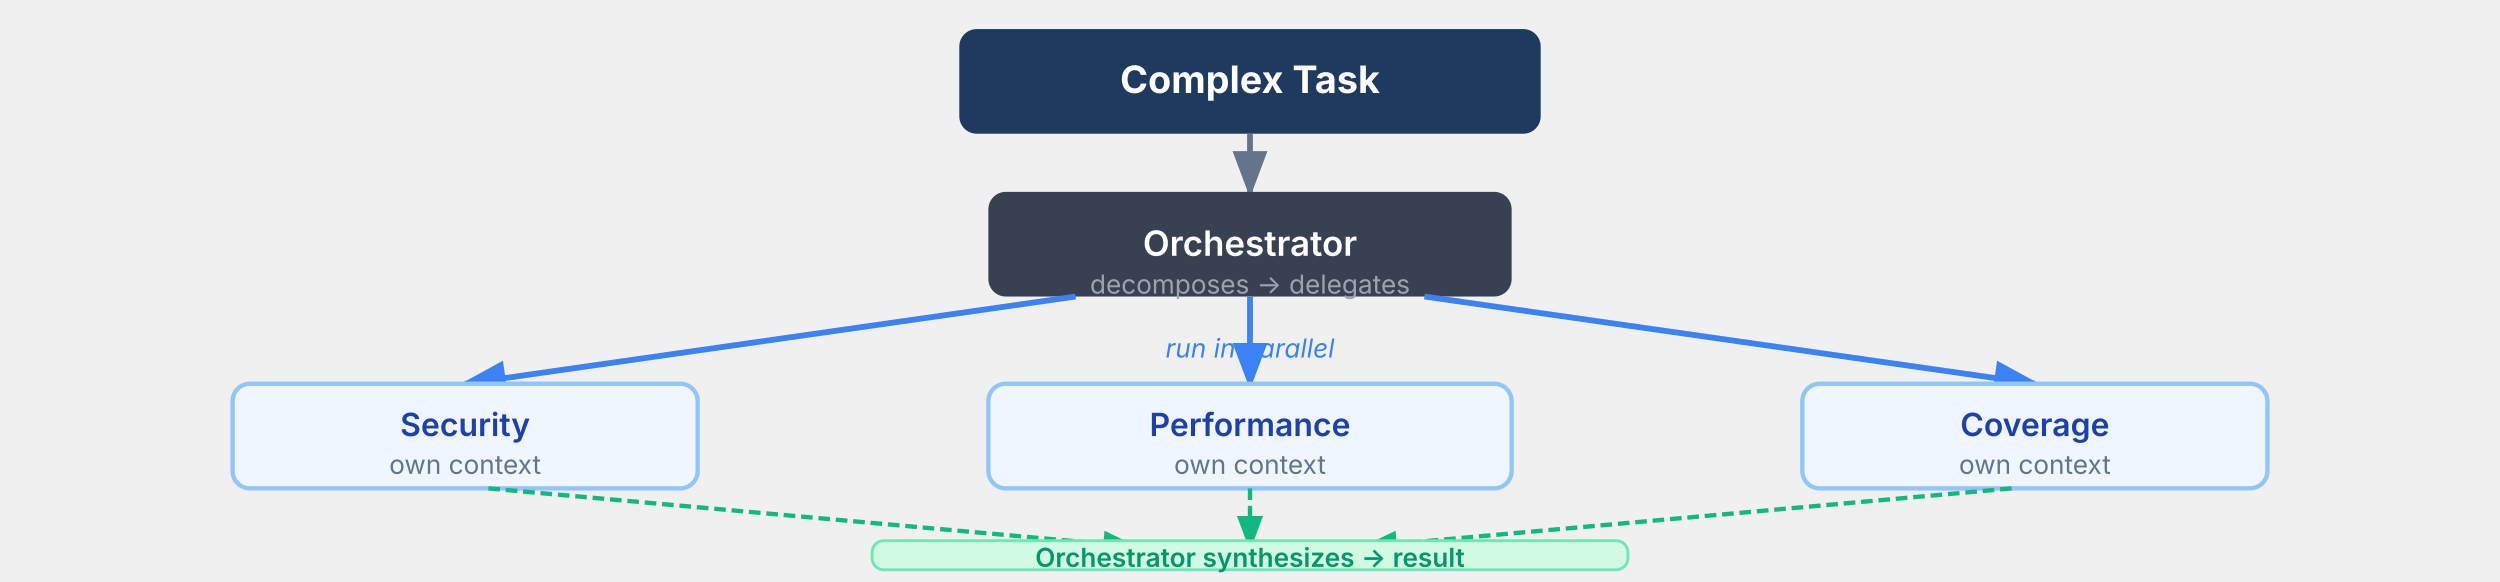
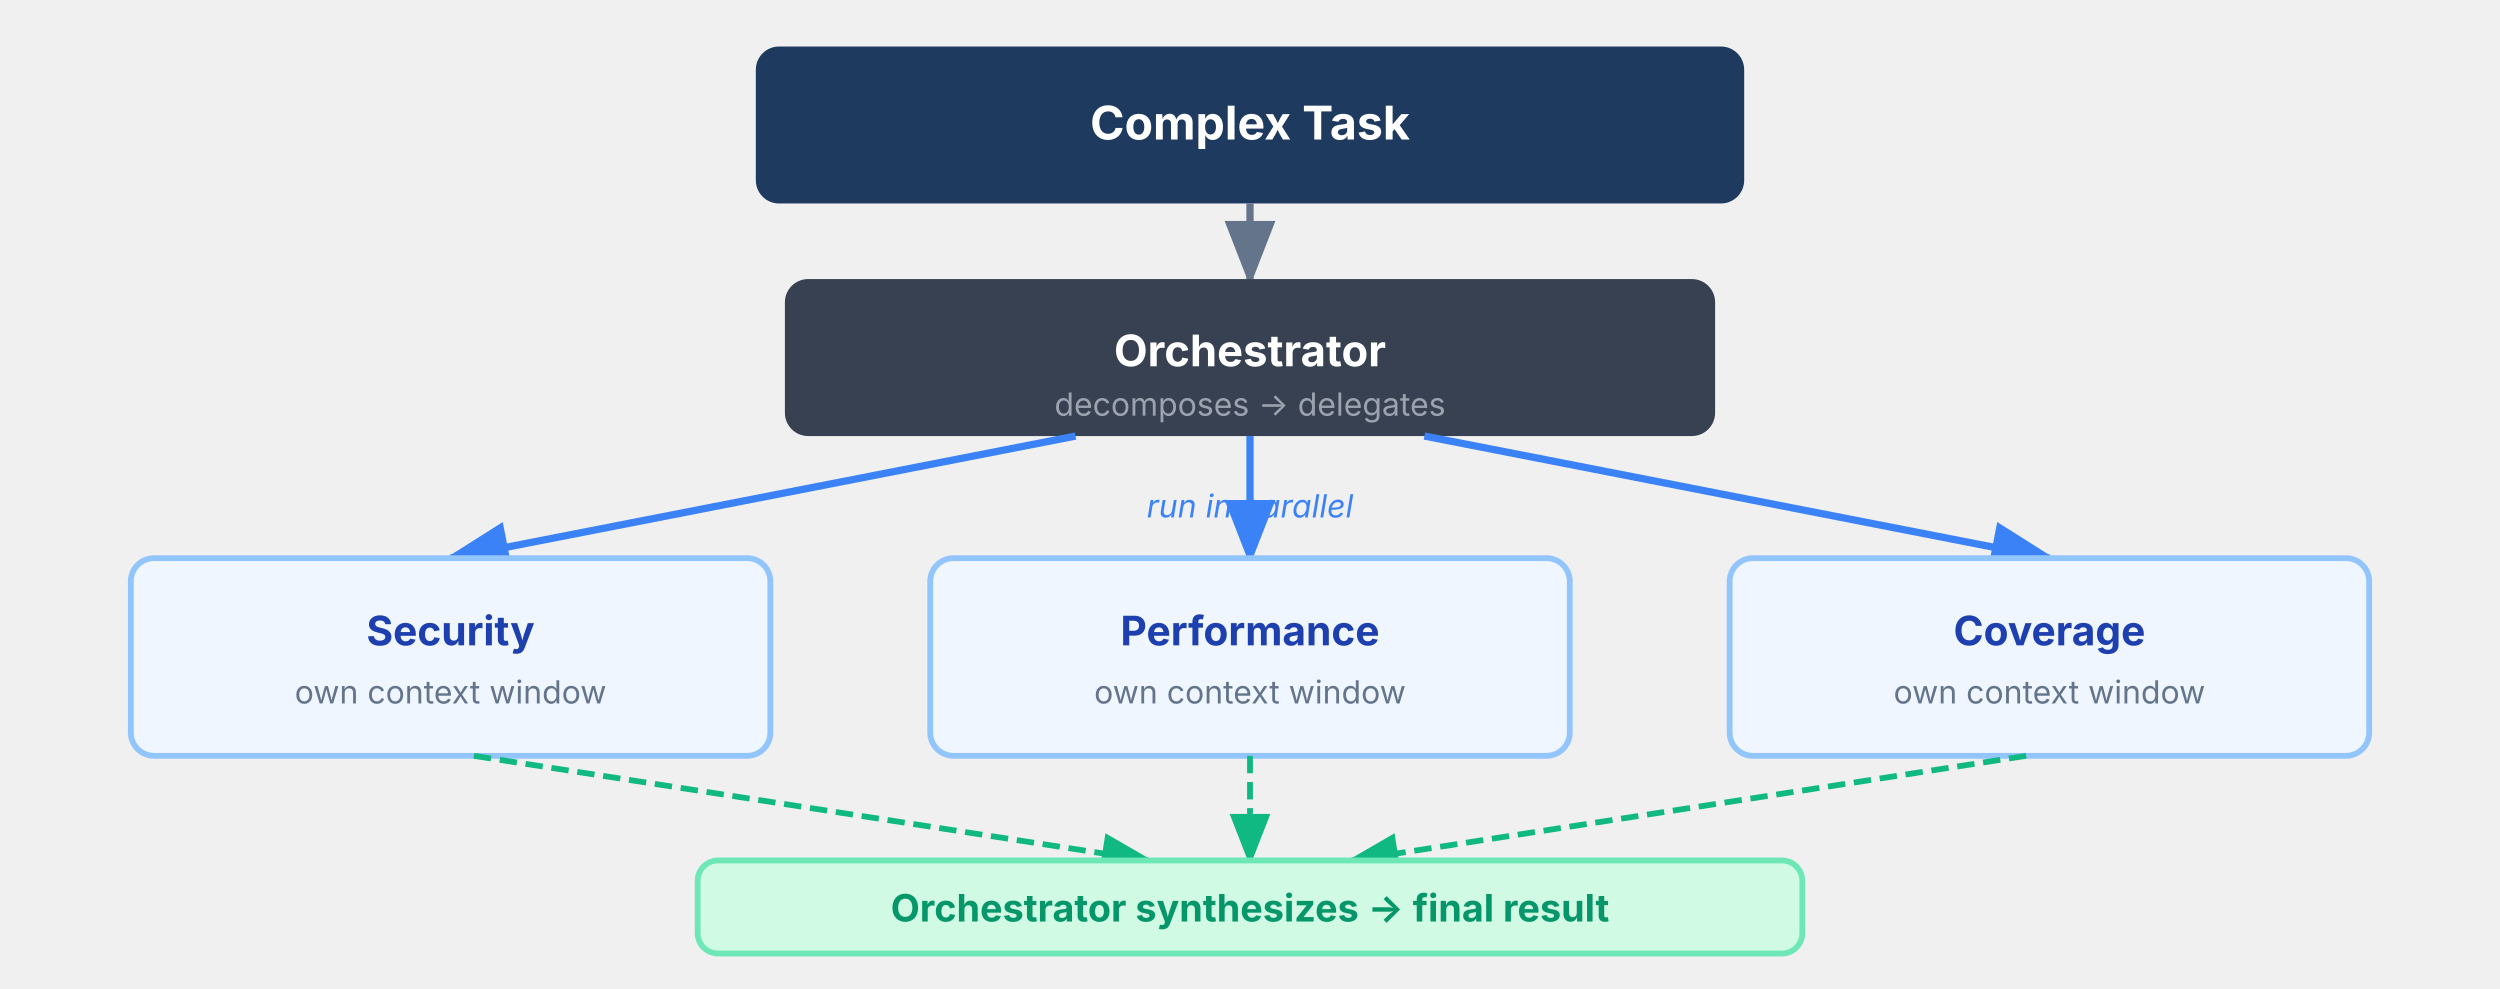
- <svg xmlns="http://www.w3.org/2000/svg" viewBox="0 0 860 200" font-family="system-ui, -apple-system, sans-serif">
+ <svg xmlns="http://www.w3.org/2000/svg" viewBox="0 0 860 340" font-family="system-ui, -apple-system, sans-serif">
  <defs>
-     <marker id="ab" markerWidth="8" markerHeight="6" refX="7" refY="3" orient="auto">
-       <polygon points="0 0,8 3,0 6" fill="#3B82F6" />
+     <marker id="ab" markerWidth="9" markerHeight="7" refX="8" refY="3.5" orient="auto">
+       <polygon points="0 0,9 3.5,0 7" fill="#3B82F6" />
    </marker>
-     <marker id="ag" markerWidth="8" markerHeight="6" refX="7" refY="3" orient="auto">
-       <polygon points="0 0,8 3,0 6" fill="#10B981" />
+     <marker id="ag" markerWidth="9" markerHeight="7" refX="8" refY="3.5" orient="auto">
+       <polygon points="0 0,9 3.5,0 7" fill="#10B981" />
    </marker>
-     <marker id="ad" markerWidth="8" markerHeight="6" refX="7" refY="3" orient="auto">
-       <polygon points="0 0,8 3,0 6" fill="#64748B" />
+     <marker id="ad" markerWidth="9" markerHeight="7" refX="8" refY="3.5" orient="auto">
+       <polygon points="0 0,9 3.5,0 7" fill="#64748B" />
    </marker>
  </defs>
-   <rect x="330" y="10" width="200" height="36" rx="6" fill="#1E3A5F" />
-   <text x="430" y="32" text-anchor="middle" font-size="13" font-weight="700" fill="white">Complex Task</text>
-   <line x1="430" y1="46" x2="430" y2="66" stroke="#64748B" stroke-width="2" marker-end="url(#ad)" />
-   <rect x="340" y="66" width="180" height="36" rx="6" fill="#374151" />
-   <text x="430" y="88" text-anchor="middle" font-size="12" font-weight="600" fill="white">Orchestrator</text>
-   <text x="430" y="101" text-anchor="middle" font-size="9" fill="#9CA3AF">decomposes → delegates</text>
-   <line x1="370" y1="102" x2="160" y2="132" stroke="#3B82F6" stroke-width="2" marker-end="url(#ab)" />
-   <line x1="430" y1="102" x2="430" y2="132" stroke="#3B82F6" stroke-width="2" marker-end="url(#ab)" />
-   <line x1="490" y1="102" x2="700" y2="132" stroke="#3B82F6" stroke-width="2" marker-end="url(#ab)" />
-   <rect x="80" y="132" width="160" height="36" rx="6" fill="#EFF6FF" stroke="#93C5FD" stroke-width="1.5" />
-   <text x="160" y="150" text-anchor="middle" font-size="11" font-weight="600" fill="#1E40AF">Security</text>
-   <text x="160" y="163" text-anchor="middle" font-size="9" fill="#64748B">own context</text>
-   <rect x="340" y="132" width="180" height="36" rx="6" fill="#EFF6FF" stroke="#93C5FD" stroke-width="1.5" />
-   <text x="430" y="150" text-anchor="middle" font-size="11" font-weight="600" fill="#1E40AF">Performance</text>
-   <text x="430" y="163" text-anchor="middle" font-size="9" fill="#64748B">own context</text>
-   <rect x="620" y="132" width="160" height="36" rx="6" fill="#EFF6FF" stroke="#93C5FD" stroke-width="1.5" />
-   <text x="700" y="150" text-anchor="middle" font-size="11" font-weight="600" fill="#1E40AF">Coverage</text>
-   <text x="700" y="163" text-anchor="middle" font-size="9" fill="#64748B">own context</text>
-   <text x="430" y="123" text-anchor="middle" font-size="9" fill="#3B82F6" font-style="italic">run in parallel</text>
-   <line x1="168" y1="168" x2="390" y2="188" stroke="#10B981" stroke-width="1.5" stroke-dasharray="4,2" marker-end="url(#ag)" />
-   <line x1="430" y1="168" x2="430" y2="188" stroke="#10B981" stroke-width="1.5" stroke-dasharray="4,2" marker-end="url(#ag)" />
-   <line x1="692" y1="168" x2="470" y2="188" stroke="#10B981" stroke-width="1.5" stroke-dasharray="4,2" marker-end="url(#ag)" />
-   <rect x="300" y="186" width="260" height="10" rx="4" fill="#D1FAE5" stroke="#6EE7B7" stroke-width="1" />
-   <text x="430" y="195" text-anchor="middle" font-size="9" font-weight="600" fill="#059669">Orchestrator synthesizes → result</text>
+   <rect x="260" y="16" width="340" height="54" rx="8" fill="#1E3A5F" />
+   <text x="430" y="48" text-anchor="middle" font-size="16" font-weight="700" fill="white">Complex Task</text>
+   <line x1="430" y1="70" x2="430" y2="96" stroke="#64748B" stroke-width="2.5" marker-end="url(#ad)" />
+   <rect x="270" y="96" width="320" height="54" rx="8" fill="#374151" />
+   <text x="430" y="126" text-anchor="middle" font-size="15" font-weight="700" fill="white">Orchestrator</text>
+   <text x="430" y="143" text-anchor="middle" font-size="11" fill="#9CA3AF">decomposes → delegates</text>
+   <line x1="370" y1="150" x2="155" y2="192" stroke="#3B82F6" stroke-width="2.5" marker-end="url(#ab)" />
+   <line x1="430" y1="150" x2="430" y2="192" stroke="#3B82F6" stroke-width="2.5" marker-end="url(#ab)" />
+   <line x1="490" y1="150" x2="705" y2="192" stroke="#3B82F6" stroke-width="2.5" marker-end="url(#ab)" />
+   <text x="430" y="178" text-anchor="middle" font-size="11" fill="#3B82F6" font-style="italic">run in parallel</text>
+   <rect x="45" y="192" width="220" height="68" rx="8" fill="#EFF6FF" stroke="#93C5FD" stroke-width="2" />
+   <text x="155" y="222" text-anchor="middle" font-size="14" font-weight="700" fill="#1E40AF">Security</text>
+   <text x="155" y="242" text-anchor="middle" font-size="11" fill="#64748B">own context window</text>
+   <rect x="320" y="192" width="220" height="68" rx="8" fill="#EFF6FF" stroke="#93C5FD" stroke-width="2" />
+   <text x="430" y="222" text-anchor="middle" font-size="14" font-weight="700" fill="#1E40AF">Performance</text>
+   <text x="430" y="242" text-anchor="middle" font-size="11" fill="#64748B">own context window</text>
+   <rect x="595" y="192" width="220" height="68" rx="8" fill="#EFF6FF" stroke="#93C5FD" stroke-width="2" />
+   <text x="705" y="222" text-anchor="middle" font-size="14" font-weight="700" fill="#1E40AF">Coverage</text>
+   <text x="705" y="242" text-anchor="middle" font-size="11" fill="#64748B">own context window</text>
+   <line x1="163" y1="260" x2="395" y2="296" stroke="#10B981" stroke-width="2" stroke-dasharray="6,3" marker-end="url(#ag)" />
+   <line x1="430" y1="260" x2="430" y2="296" stroke="#10B981" stroke-width="2" stroke-dasharray="6,3" marker-end="url(#ag)" />
+   <line x1="697" y1="260" x2="465" y2="296" stroke="#10B981" stroke-width="2" stroke-dasharray="6,3" marker-end="url(#ag)" />
+   <rect x="240" y="296" width="380" height="32" rx="7" fill="#D1FAE5" stroke="#6EE7B7" stroke-width="2" />
+   <text x="430" y="317" text-anchor="middle" font-size="13" font-weight="700" fill="#059669">Orchestrator synthesizes → final result</text>
</svg>
